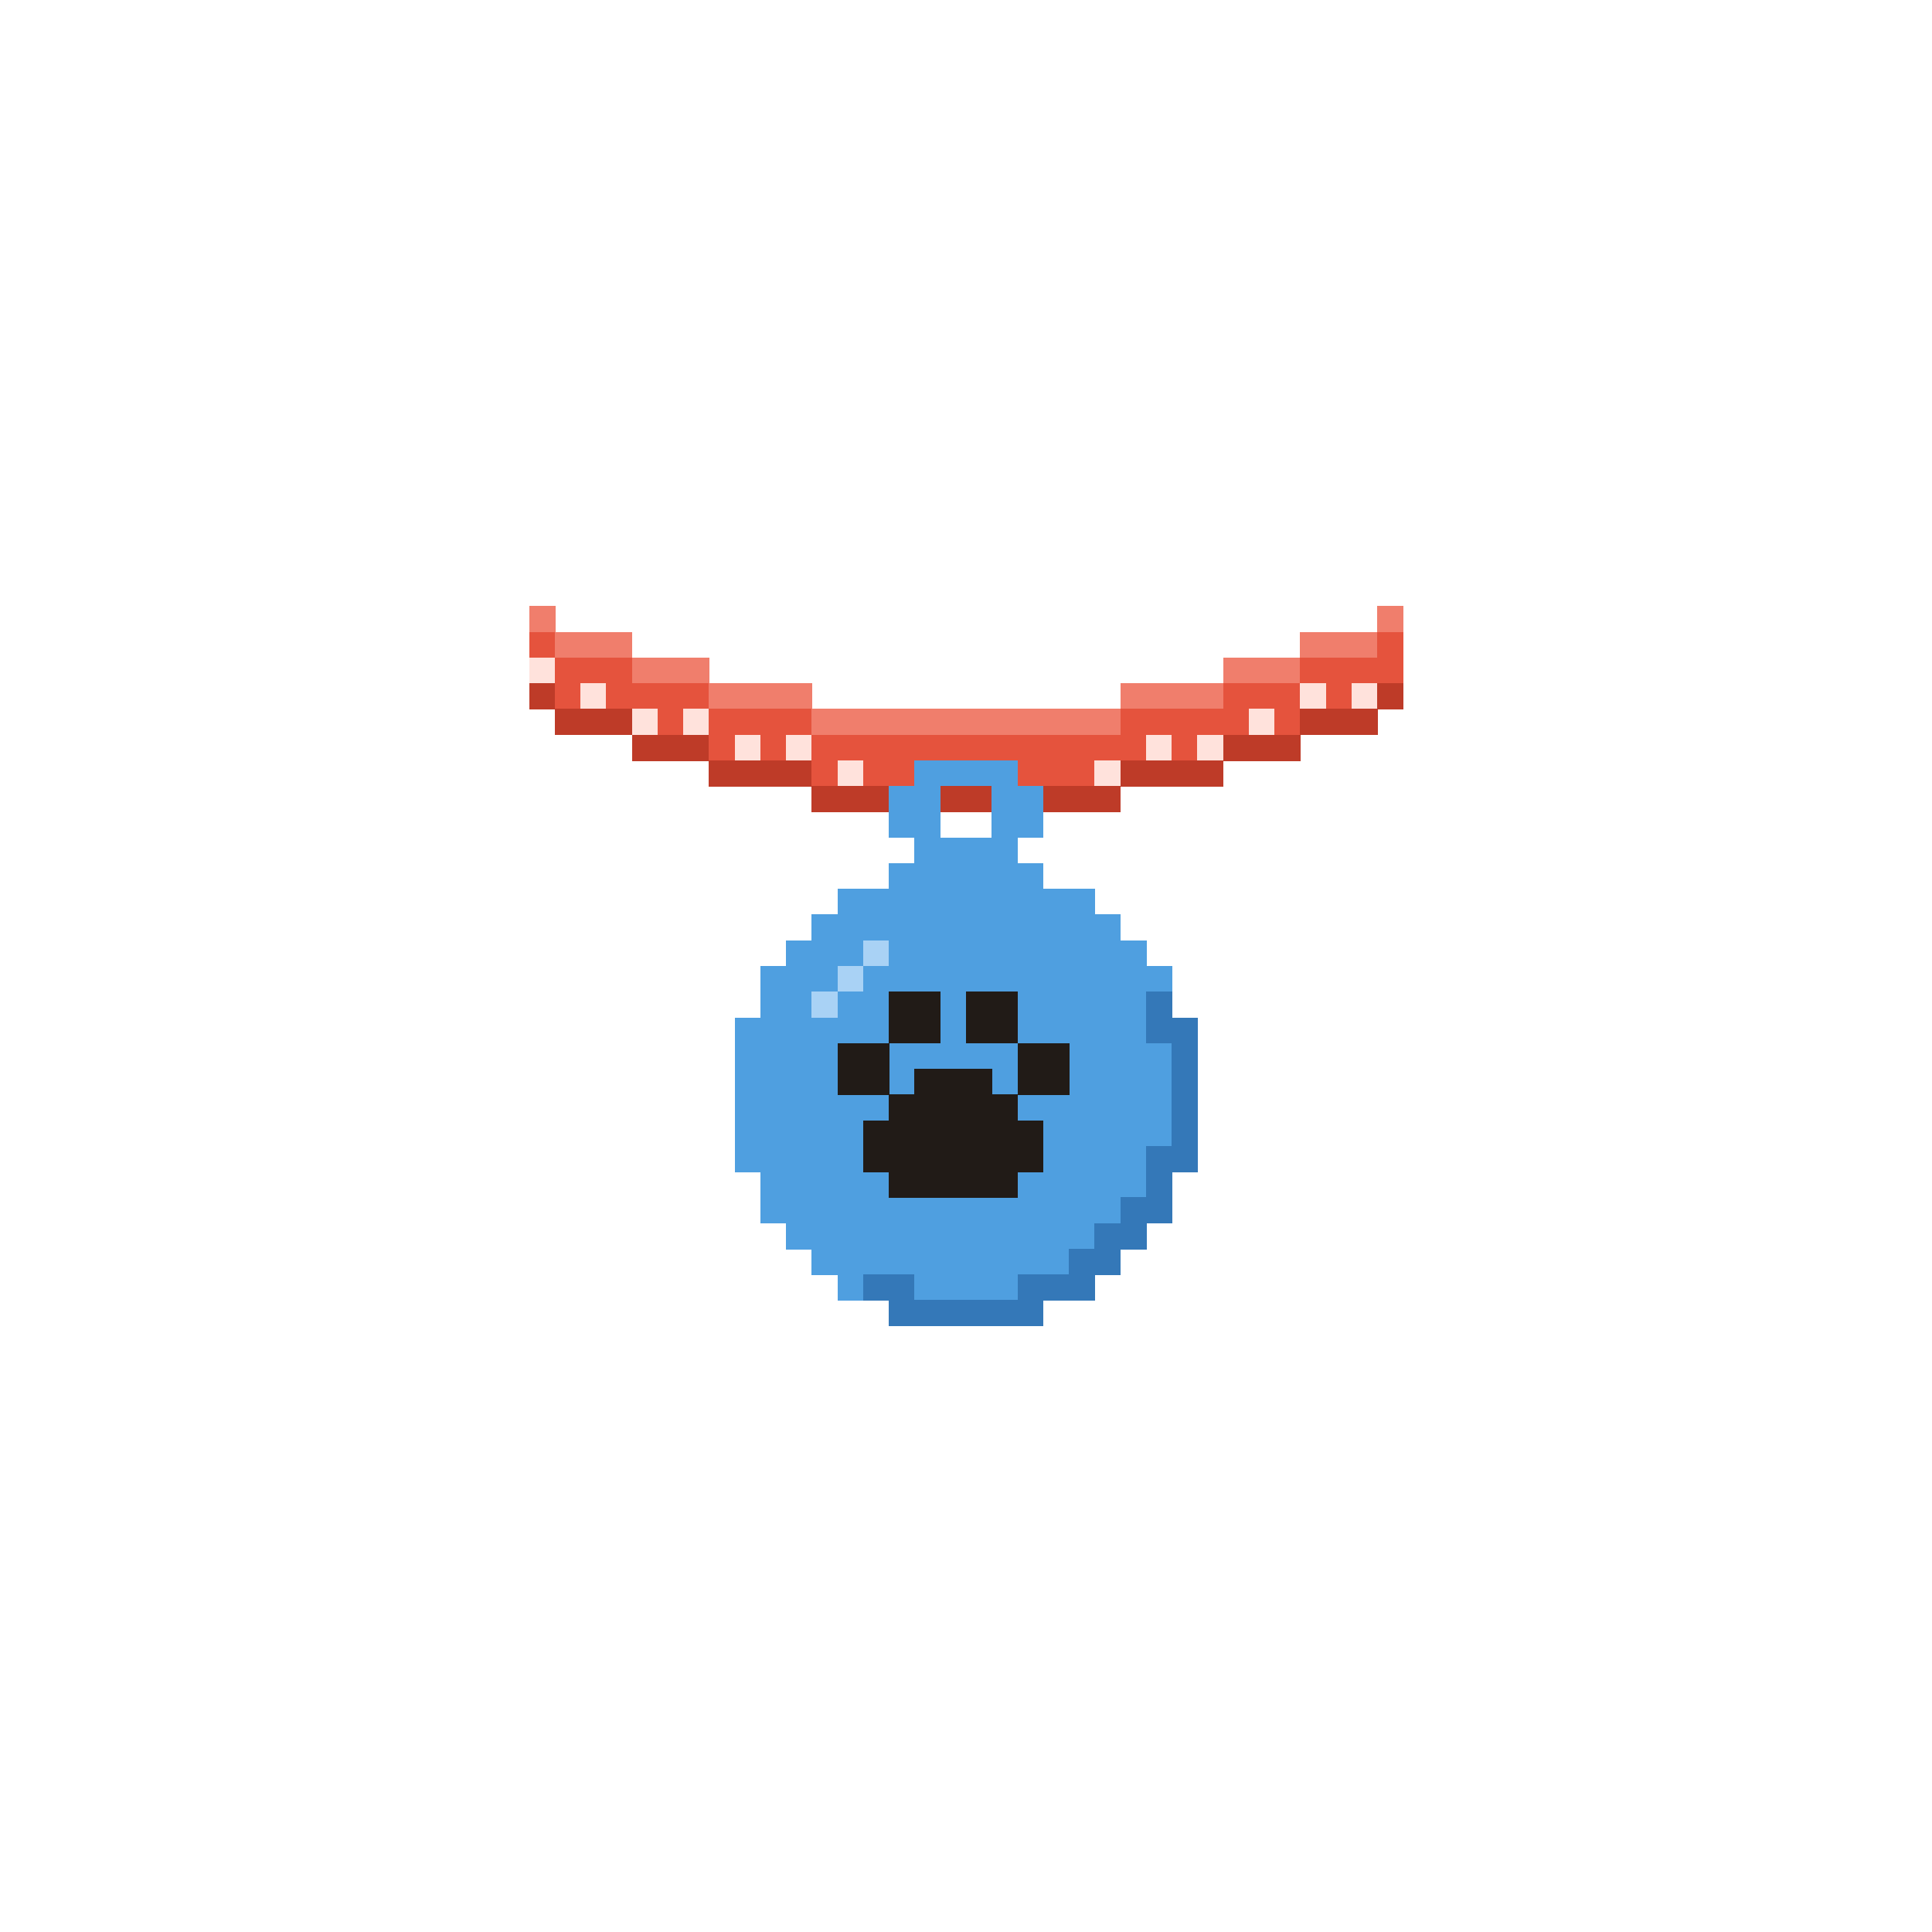
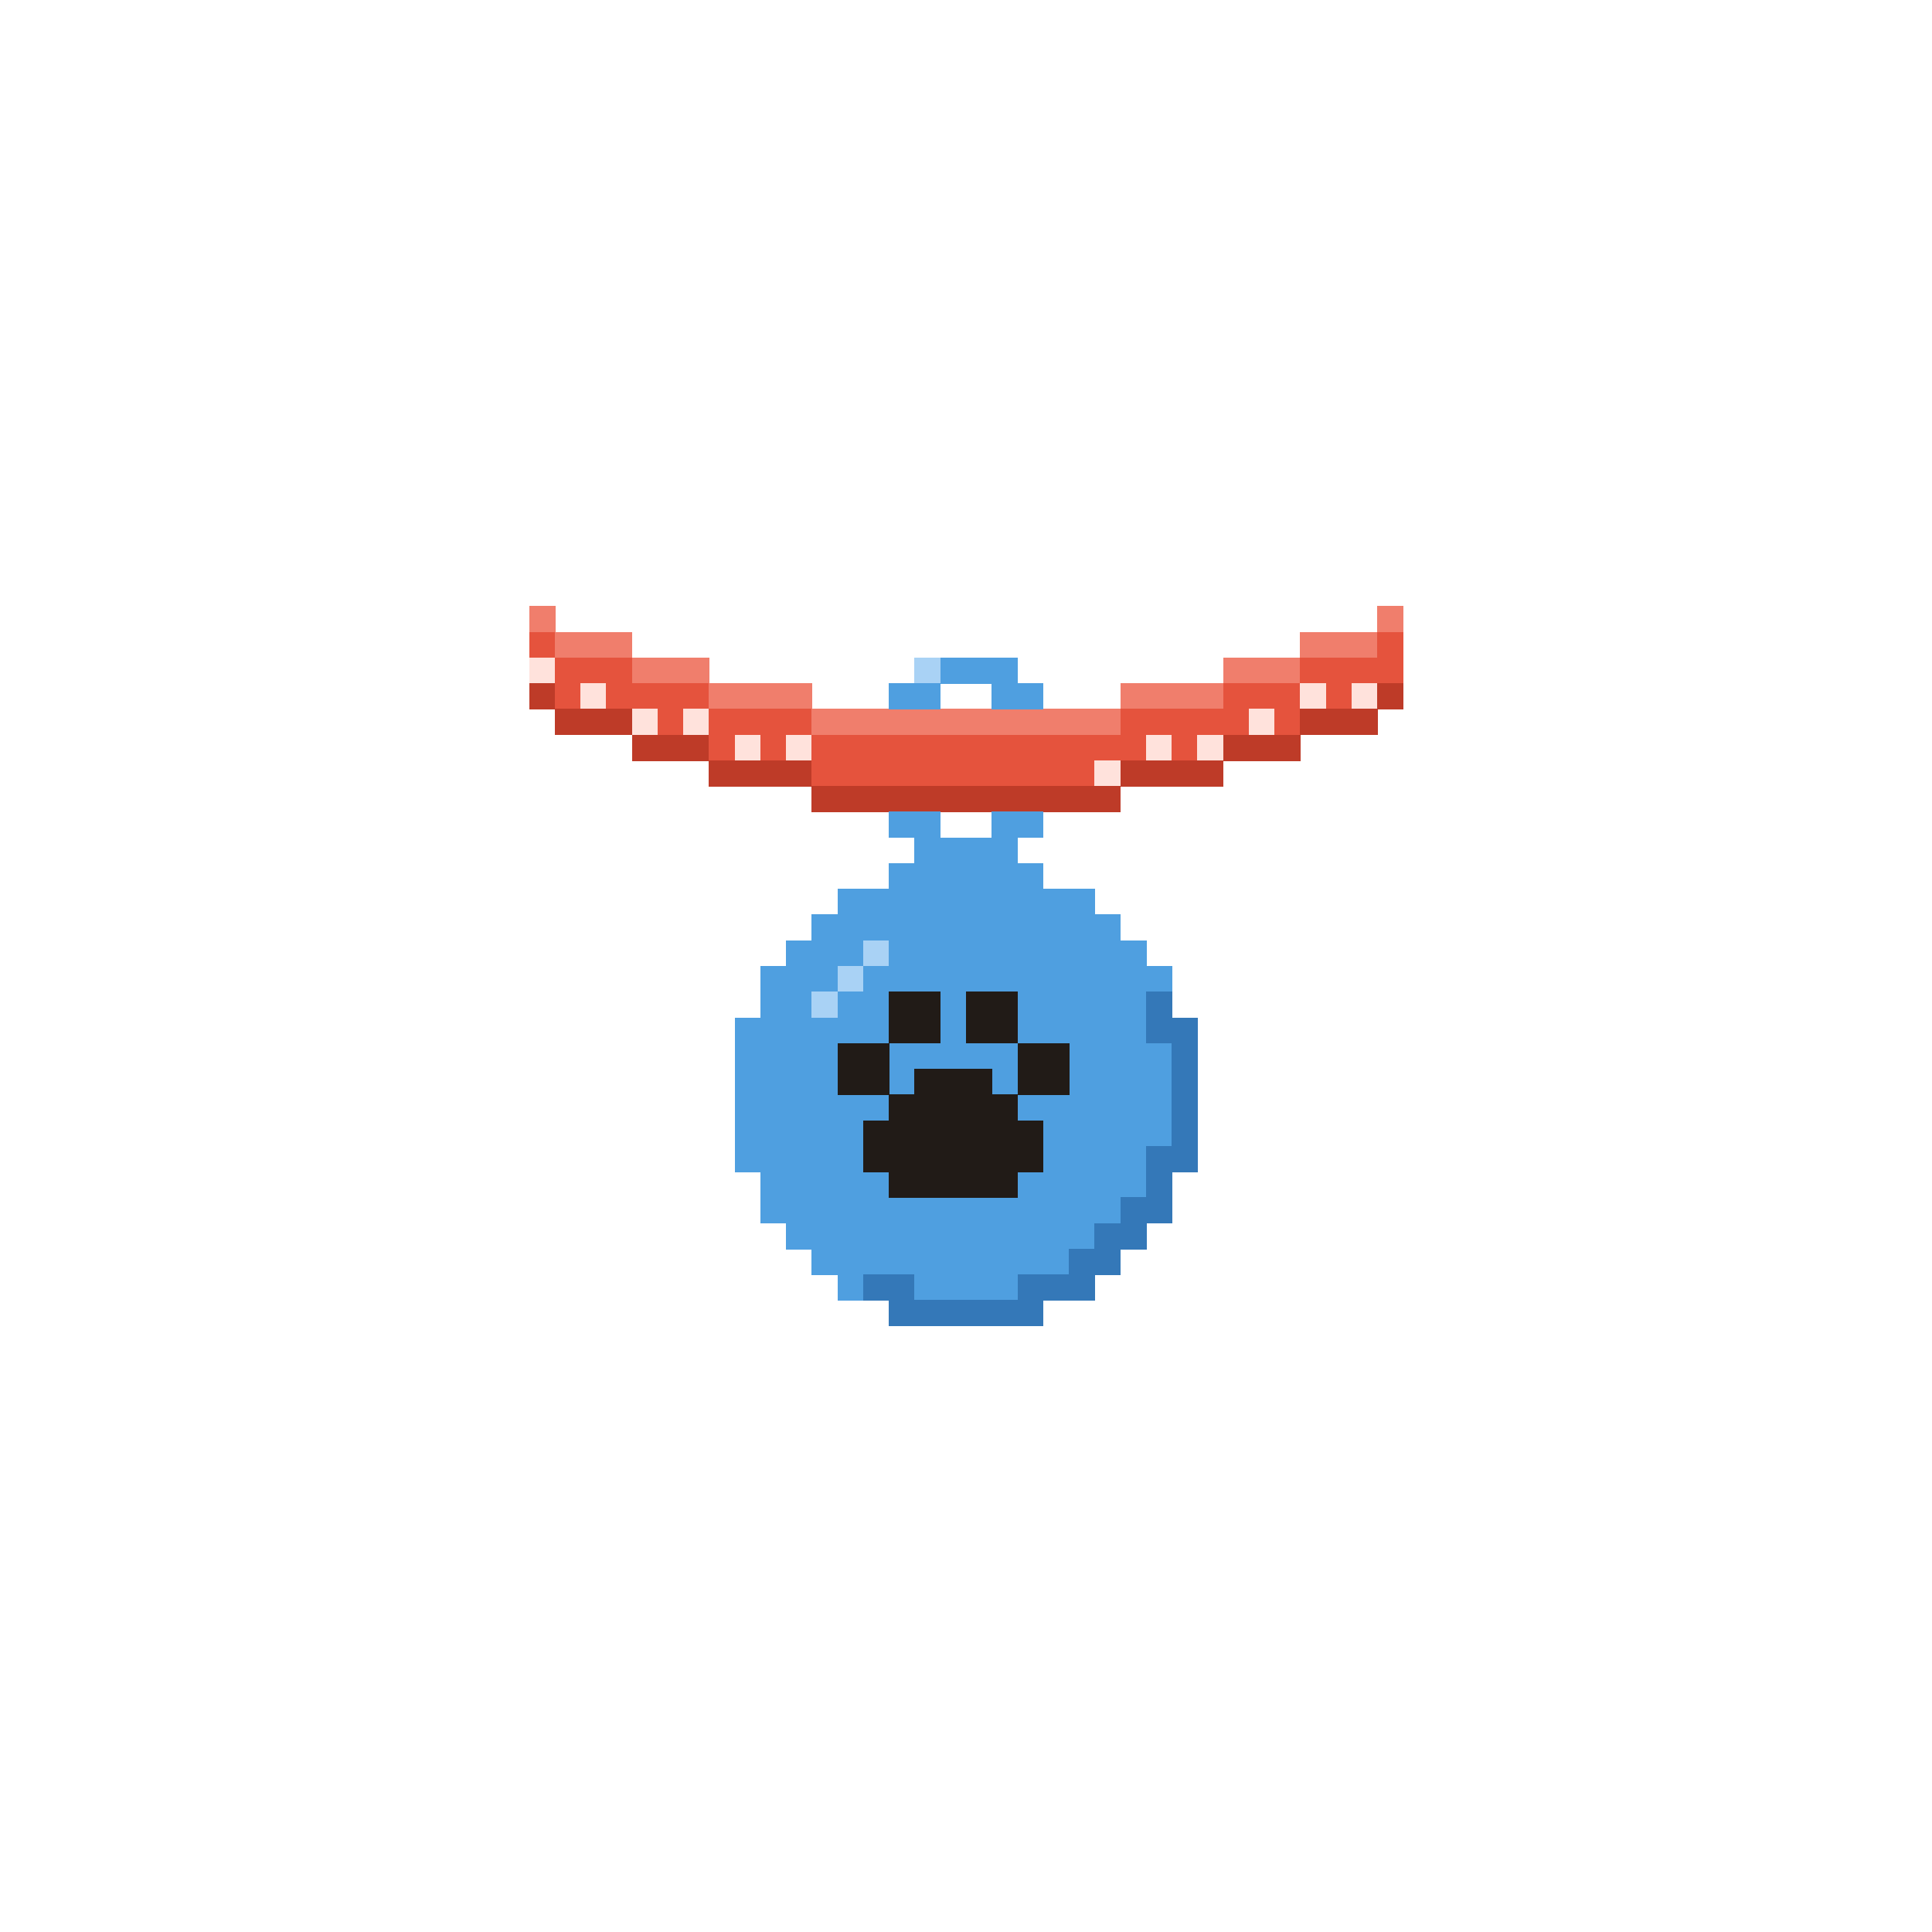
<svg xmlns="http://www.w3.org/2000/svg" width="1024" height="1024" viewBox="0 0 1024 1024" role="img">
  <g shape-rendering="crispEdges">
    <rect x="280.42" y="321.29" width="13.92" height="13.92" fill="#F07E6C" />
    <rect x="280.42" y="334.91" width="13.92" height="13.92" fill="#E5533D" />
    <rect x="280.42" y="348.53" width="13.92" height="13.92" fill="#FFE2DC" />
    <rect x="280.42" y="362.15" width="13.92" height="13.92" fill="#BE3B28" />
    <rect x="294.04" y="334.91" width="13.92" height="13.92" fill="#F07E6C" />
    <rect x="294.04" y="348.53" width="13.92" height="13.92" fill="#E5533D" />
    <rect x="294.04" y="362.15" width="13.92" height="13.92" fill="#E5533D" />
    <rect x="294.04" y="375.78" width="13.92" height="13.92" fill="#BE3B28" />
    <rect x="307.67" y="334.91" width="13.92" height="13.92" fill="#F07E6C" />
    <rect x="307.67" y="348.53" width="13.92" height="13.92" fill="#E5533D" />
    <rect x="307.67" y="362.15" width="13.92" height="13.92" fill="#FFE2DC" />
    <rect x="307.67" y="375.78" width="13.92" height="13.92" fill="#BE3B28" />
    <rect x="321.29" y="334.91" width="13.92" height="13.92" fill="#F07E6C" />
    <rect x="321.29" y="348.53" width="13.92" height="13.92" fill="#E5533D" />
    <rect x="321.29" y="362.15" width="13.92" height="13.92" fill="#E5533D" />
    <rect x="321.29" y="375.78" width="13.92" height="13.92" fill="#BE3B28" />
    <rect x="334.91" y="348.53" width="13.92" height="13.92" fill="#F07E6C" />
    <rect x="334.91" y="362.15" width="13.92" height="13.92" fill="#E5533D" />
    <rect x="334.91" y="375.78" width="13.92" height="13.92" fill="#FFE2DC" />
    <rect x="334.91" y="389.40" width="13.92" height="13.92" fill="#BE3B28" />
    <rect x="348.53" y="348.53" width="13.92" height="13.92" fill="#F07E6C" />
    <rect x="348.53" y="362.15" width="13.92" height="13.92" fill="#E5533D" />
    <rect x="348.53" y="375.78" width="13.92" height="13.92" fill="#E5533D" />
    <rect x="348.53" y="389.40" width="13.92" height="13.92" fill="#BE3B28" />
    <rect x="362.15" y="348.53" width="13.92" height="13.92" fill="#F07E6C" />
    <rect x="362.15" y="362.15" width="13.92" height="13.92" fill="#E5533D" />
    <rect x="362.15" y="375.78" width="13.92" height="13.92" fill="#FFE2DC" />
    <rect x="362.15" y="389.40" width="13.92" height="13.92" fill="#BE3B28" />
    <rect x="375.78" y="362.15" width="13.92" height="13.92" fill="#F07E6C" />
    <rect x="375.78" y="375.78" width="13.92" height="13.92" fill="#E5533D" />
    <rect x="375.78" y="389.40" width="13.92" height="13.92" fill="#E5533D" />
    <rect x="375.78" y="403.02" width="13.92" height="13.92" fill="#BE3B28" />
    <rect x="389.40" y="362.15" width="13.92" height="13.92" fill="#F07E6C" />
    <rect x="389.40" y="375.78" width="13.92" height="13.92" fill="#E5533D" />
    <rect x="389.40" y="389.40" width="13.92" height="13.92" fill="#FFE2DC" />
    <rect x="389.40" y="403.02" width="13.92" height="13.92" fill="#BE3B28" />
    <rect x="403.02" y="362.15" width="13.92" height="13.92" fill="#F07E6C" />
    <rect x="403.02" y="375.78" width="13.92" height="13.92" fill="#E5533D" />
    <rect x="403.02" y="389.40" width="13.92" height="13.92" fill="#E5533D" />
    <rect x="403.02" y="403.02" width="13.92" height="13.92" fill="#BE3B28" />
    <rect x="416.64" y="362.15" width="13.92" height="13.92" fill="#F07E6C" />
    <rect x="416.64" y="375.78" width="13.92" height="13.92" fill="#E5533D" />
    <rect x="416.64" y="389.40" width="13.92" height="13.92" fill="#FFE2DC" />
    <rect x="416.64" y="403.02" width="13.92" height="13.92" fill="#BE3B28" />
    <rect x="430.27" y="375.78" width="13.92" height="13.92" fill="#F07E6C" />
    <rect x="430.27" y="389.40" width="13.92" height="13.92" fill="#E5533D" />
    <rect x="430.27" y="403.02" width="13.92" height="13.92" fill="#E5533D" />
    <rect x="430.27" y="416.64" width="13.92" height="13.92" fill="#BE3B28" />
    <rect x="443.89" y="375.78" width="13.92" height="13.92" fill="#F07E6C" />
    <rect x="443.89" y="389.40" width="13.92" height="13.92" fill="#E5533D" />
-     <rect x="443.89" y="403.02" width="13.92" height="13.92" fill="#FFE2DC" />
+     <rect x="443.89" y="403.02" width="13.92" height="13.92" fill="#E5533D" />
    <rect x="443.89" y="416.64" width="13.92" height="13.92" fill="#BE3B28" />
    <rect x="457.51" y="375.78" width="13.92" height="13.92" fill="#F07E6C" />
    <rect x="457.51" y="389.40" width="13.92" height="13.92" fill="#E5533D" />
    <rect x="457.51" y="403.02" width="13.92" height="13.92" fill="#E5533D" />
    <rect x="457.51" y="416.64" width="13.92" height="13.92" fill="#BE3B28" />
    <rect x="471.13" y="375.78" width="13.92" height="13.92" fill="#F07E6C" />
    <rect x="471.13" y="389.40" width="13.92" height="13.92" fill="#E5533D" />
    <rect x="471.13" y="403.02" width="13.92" height="13.92" fill="#E5533D" />
-     <rect x="471.13" y="416.64" width="13.92" height="13.92" fill="#4F9FE0" />
+     <rect x="471.13" y="416.64" width="13.92" height="13.92" fill="#BE3B28" />
    <rect x="484.76" y="375.78" width="13.92" height="13.92" fill="#F07E6C" />
    <rect x="484.76" y="389.40" width="13.92" height="13.92" fill="#E5533D" />
-     <rect x="484.76" y="403.02" width="13.92" height="13.92" fill="#4F9FE0" />
-     <rect x="484.76" y="416.64" width="13.92" height="13.92" fill="#4F9FE0" />
+     <rect x="484.76" y="403.02" width="13.92" height="13.92" fill="#E5533D" />
+     <rect x="484.76" y="416.64" width="13.92" height="13.92" fill="#BE3B28" />
    <rect x="498.38" y="375.78" width="13.92" height="13.92" fill="#F07E6C" />
    <rect x="498.38" y="389.40" width="13.92" height="13.92" fill="#E5533D" />
-     <rect x="498.38" y="403.02" width="13.92" height="13.92" fill="#4F9FE0" />
+     <rect x="498.38" y="403.02" width="13.92" height="13.92" fill="#E5533D" />
    <rect x="498.38" y="416.64" width="13.92" height="13.92" fill="#BE3B28" />
    <rect x="512.00" y="375.78" width="13.92" height="13.92" fill="#F07E6C" />
    <rect x="512.00" y="389.40" width="13.92" height="13.92" fill="#E5533D" />
-     <rect x="512.00" y="403.02" width="13.92" height="13.92" fill="#4F9FE0" />
+     <rect x="512.00" y="403.02" width="13.92" height="13.92" fill="#E5533D" />
    <rect x="512.00" y="416.64" width="13.92" height="13.92" fill="#BE3B28" />
    <rect x="525.62" y="375.78" width="13.92" height="13.92" fill="#F07E6C" />
    <rect x="525.62" y="389.40" width="13.92" height="13.92" fill="#E5533D" />
-     <rect x="525.62" y="403.02" width="13.92" height="13.92" fill="#4F9FE0" />
-     <rect x="525.62" y="416.64" width="13.92" height="13.92" fill="#4F9FE0" />
+     <rect x="525.62" y="403.02" width="13.92" height="13.92" fill="#E5533D" />
+     <rect x="525.62" y="416.64" width="13.92" height="13.92" fill="#BE3B28" />
    <rect x="539.24" y="375.78" width="13.92" height="13.92" fill="#F07E6C" />
    <rect x="539.24" y="389.40" width="13.92" height="13.92" fill="#E5533D" />
    <rect x="539.24" y="403.02" width="13.92" height="13.92" fill="#E5533D" />
-     <rect x="539.24" y="416.64" width="13.92" height="13.92" fill="#4F9FE0" />
+     <rect x="539.24" y="416.64" width="13.92" height="13.92" fill="#BE3B28" />
    <rect x="552.87" y="375.78" width="13.92" height="13.92" fill="#F07E6C" />
    <rect x="552.87" y="389.40" width="13.92" height="13.92" fill="#E5533D" />
    <rect x="552.87" y="403.02" width="13.92" height="13.92" fill="#E5533D" />
    <rect x="552.87" y="416.64" width="13.92" height="13.92" fill="#BE3B28" />
    <rect x="566.49" y="375.78" width="13.92" height="13.92" fill="#F07E6C" />
    <rect x="566.49" y="389.40" width="13.92" height="13.92" fill="#E5533D" />
    <rect x="566.49" y="403.02" width="13.92" height="13.92" fill="#E5533D" />
    <rect x="566.49" y="416.64" width="13.92" height="13.92" fill="#BE3B28" />
    <rect x="580.11" y="375.78" width="13.92" height="13.92" fill="#F07E6C" />
    <rect x="580.11" y="389.40" width="13.92" height="13.92" fill="#E5533D" />
    <rect x="580.11" y="403.02" width="13.92" height="13.92" fill="#FFE2DC" />
    <rect x="580.11" y="416.64" width="13.92" height="13.92" fill="#BE3B28" />
    <rect x="593.73" y="362.15" width="13.92" height="13.92" fill="#F07E6C" />
    <rect x="593.73" y="375.78" width="13.92" height="13.92" fill="#E5533D" />
    <rect x="593.73" y="389.40" width="13.92" height="13.92" fill="#E5533D" />
    <rect x="593.73" y="403.02" width="13.92" height="13.92" fill="#BE3B28" />
    <rect x="607.36" y="362.15" width="13.92" height="13.92" fill="#F07E6C" />
    <rect x="607.36" y="375.78" width="13.92" height="13.92" fill="#E5533D" />
    <rect x="607.36" y="389.40" width="13.92" height="13.92" fill="#FFE2DC" />
    <rect x="607.36" y="403.02" width="13.92" height="13.92" fill="#BE3B28" />
    <rect x="620.98" y="362.15" width="13.92" height="13.92" fill="#F07E6C" />
    <rect x="620.98" y="375.78" width="13.92" height="13.92" fill="#E5533D" />
    <rect x="620.98" y="389.40" width="13.92" height="13.92" fill="#E5533D" />
    <rect x="620.98" y="403.02" width="13.92" height="13.92" fill="#BE3B28" />
    <rect x="634.60" y="362.15" width="13.92" height="13.92" fill="#F07E6C" />
    <rect x="634.60" y="375.78" width="13.92" height="13.92" fill="#E5533D" />
    <rect x="634.60" y="389.40" width="13.92" height="13.92" fill="#FFE2DC" />
    <rect x="634.60" y="403.02" width="13.92" height="13.92" fill="#BE3B28" />
    <rect x="648.22" y="348.53" width="13.92" height="13.92" fill="#F07E6C" />
    <rect x="648.22" y="362.15" width="13.92" height="13.92" fill="#E5533D" />
    <rect x="648.22" y="375.78" width="13.92" height="13.92" fill="#E5533D" />
    <rect x="648.22" y="389.40" width="13.92" height="13.92" fill="#BE3B28" />
    <rect x="661.85" y="348.53" width="13.92" height="13.92" fill="#F07E6C" />
    <rect x="661.85" y="362.15" width="13.92" height="13.92" fill="#E5533D" />
    <rect x="661.85" y="375.78" width="13.92" height="13.92" fill="#FFE2DC" />
    <rect x="661.85" y="389.40" width="13.92" height="13.92" fill="#BE3B28" />
    <rect x="675.47" y="348.53" width="13.92" height="13.92" fill="#F07E6C" />
    <rect x="675.47" y="362.15" width="13.92" height="13.92" fill="#E5533D" />
    <rect x="675.47" y="375.78" width="13.92" height="13.92" fill="#E5533D" />
    <rect x="675.47" y="389.40" width="13.92" height="13.92" fill="#BE3B28" />
    <rect x="689.09" y="334.91" width="13.92" height="13.92" fill="#F07E6C" />
    <rect x="689.09" y="348.53" width="13.92" height="13.92" fill="#E5533D" />
    <rect x="689.09" y="362.15" width="13.92" height="13.92" fill="#FFE2DC" />
    <rect x="689.09" y="375.78" width="13.92" height="13.92" fill="#BE3B28" />
    <rect x="702.71" y="334.91" width="13.92" height="13.92" fill="#F07E6C" />
    <rect x="702.71" y="348.53" width="13.92" height="13.92" fill="#E5533D" />
    <rect x="702.71" y="362.15" width="13.92" height="13.92" fill="#E5533D" />
    <rect x="702.71" y="375.78" width="13.92" height="13.92" fill="#BE3B28" />
    <rect x="716.33" y="334.91" width="13.92" height="13.92" fill="#F07E6C" />
    <rect x="716.33" y="348.53" width="13.92" height="13.92" fill="#E5533D" />
    <rect x="716.33" y="362.15" width="13.92" height="13.92" fill="#FFE2DC" />
    <rect x="716.33" y="375.78" width="13.92" height="13.92" fill="#BE3B28" />
    <rect x="729.96" y="321.29" width="13.92" height="13.92" fill="#F07E6C" />
    <rect x="729.96" y="334.91" width="13.92" height="13.92" fill="#E5533D" />
    <rect x="729.96" y="348.53" width="13.92" height="13.92" fill="#E5533D" />
    <rect x="729.96" y="362.15" width="13.92" height="13.92" fill="#BE3B28" />
    <rect x="471.13" y="457.51" width="13.92" height="13.92" fill="#4F9FE0" />
    <rect x="484.76" y="457.51" width="13.92" height="13.92" fill="#4F9FE0" />
    <rect x="498.38" y="457.51" width="13.92" height="13.92" fill="#4F9FE0" />
    <rect x="512.00" y="457.51" width="13.92" height="13.92" fill="#4F9FE0" />
    <rect x="525.62" y="457.51" width="13.92" height="13.92" fill="#4F9FE0" />
    <rect x="539.24" y="457.51" width="13.92" height="13.92" fill="#4F9FE0" />
    <rect x="443.89" y="471.13" width="13.92" height="13.92" fill="#4F9FE0" />
    <rect x="457.51" y="471.13" width="13.92" height="13.92" fill="#4F9FE0" />
    <rect x="471.13" y="471.13" width="13.92" height="13.92" fill="#4F9FE0" />
    <rect x="484.76" y="471.13" width="13.92" height="13.92" fill="#4F9FE0" />
    <rect x="498.38" y="471.13" width="13.92" height="13.92" fill="#4F9FE0" />
    <rect x="512.00" y="471.13" width="13.92" height="13.92" fill="#4F9FE0" />
    <rect x="525.62" y="471.13" width="13.92" height="13.92" fill="#4F9FE0" />
    <rect x="539.24" y="471.13" width="13.92" height="13.92" fill="#4F9FE0" />
    <rect x="552.87" y="471.13" width="13.92" height="13.92" fill="#4F9FE0" />
    <rect x="566.49" y="471.13" width="13.92" height="13.92" fill="#4F9FE0" />
    <rect x="430.27" y="484.76" width="13.92" height="13.92" fill="#4F9FE0" />
    <rect x="443.89" y="484.76" width="13.92" height="13.92" fill="#4F9FE0" />
    <rect x="457.51" y="484.76" width="13.92" height="13.92" fill="#4F9FE0" />
    <rect x="471.13" y="484.76" width="13.92" height="13.92" fill="#4F9FE0" />
    <rect x="484.76" y="484.76" width="13.92" height="13.92" fill="#4F9FE0" />
    <rect x="498.38" y="484.76" width="13.92" height="13.92" fill="#4F9FE0" />
    <rect x="512.00" y="484.76" width="13.92" height="13.92" fill="#4F9FE0" />
    <rect x="525.62" y="484.76" width="13.92" height="13.92" fill="#4F9FE0" />
    <rect x="539.24" y="484.76" width="13.92" height="13.92" fill="#4F9FE0" />
    <rect x="552.87" y="484.76" width="13.92" height="13.92" fill="#4F9FE0" />
    <rect x="566.49" y="484.76" width="13.92" height="13.92" fill="#4F9FE0" />
    <rect x="580.11" y="484.76" width="13.92" height="13.92" fill="#4F9FE0" />
    <rect x="416.64" y="498.38" width="13.92" height="13.92" fill="#4F9FE0" />
    <rect x="430.27" y="498.38" width="13.92" height="13.92" fill="#4F9FE0" />
    <rect x="443.89" y="498.38" width="13.92" height="13.92" fill="#4F9FE0" />
    <rect x="457.51" y="498.38" width="13.92" height="13.92" fill="#A9D2F5" />
    <rect x="471.13" y="498.38" width="13.92" height="13.92" fill="#4F9FE0" />
    <rect x="484.76" y="498.38" width="13.92" height="13.92" fill="#4F9FE0" />
    <rect x="498.38" y="498.38" width="13.92" height="13.92" fill="#4F9FE0" />
    <rect x="512.00" y="498.38" width="13.92" height="13.92" fill="#4F9FE0" />
    <rect x="525.62" y="498.38" width="13.92" height="13.92" fill="#4F9FE0" />
    <rect x="539.24" y="498.38" width="13.92" height="13.92" fill="#4F9FE0" />
    <rect x="552.87" y="498.38" width="13.92" height="13.92" fill="#4F9FE0" />
    <rect x="566.49" y="498.38" width="13.92" height="13.92" fill="#4F9FE0" />
    <rect x="580.11" y="498.38" width="13.92" height="13.92" fill="#4F9FE0" />
    <rect x="593.73" y="498.38" width="13.92" height="13.92" fill="#4F9FE0" />
    <rect x="403.02" y="512.00" width="13.92" height="13.92" fill="#4F9FE0" />
    <rect x="416.64" y="512.00" width="13.92" height="13.92" fill="#4F9FE0" />
    <rect x="430.27" y="512.00" width="13.92" height="13.92" fill="#4F9FE0" />
    <rect x="443.89" y="512.00" width="13.92" height="13.92" fill="#A9D2F5" />
    <rect x="457.51" y="512.00" width="13.92" height="13.92" fill="#4F9FE0" />
    <rect x="471.13" y="512.00" width="13.92" height="13.92" fill="#4F9FE0" />
    <rect x="484.76" y="512.00" width="13.92" height="13.92" fill="#4F9FE0" />
    <rect x="498.38" y="512.00" width="13.92" height="13.92" fill="#4F9FE0" />
    <rect x="512.00" y="512.00" width="13.92" height="13.92" fill="#4F9FE0" />
    <rect x="525.62" y="512.00" width="13.92" height="13.92" fill="#4F9FE0" />
    <rect x="539.24" y="512.00" width="13.92" height="13.92" fill="#4F9FE0" />
    <rect x="552.87" y="512.00" width="13.92" height="13.92" fill="#4F9FE0" />
    <rect x="566.49" y="512.00" width="13.92" height="13.92" fill="#4F9FE0" />
    <rect x="580.11" y="512.00" width="13.92" height="13.92" fill="#4F9FE0" />
    <rect x="593.73" y="512.00" width="13.92" height="13.92" fill="#4F9FE0" />
    <rect x="607.36" y="512.00" width="13.92" height="13.92" fill="#4F9FE0" />
    <rect x="403.02" y="525.62" width="13.92" height="13.92" fill="#4F9FE0" />
    <rect x="416.64" y="525.62" width="13.92" height="13.92" fill="#4F9FE0" />
    <rect x="430.27" y="525.62" width="13.92" height="13.92" fill="#A9D2F5" />
    <rect x="443.89" y="525.62" width="13.92" height="13.92" fill="#4F9FE0" />
    <rect x="457.51" y="525.62" width="13.92" height="13.92" fill="#4F9FE0" />
    <rect x="498.38" y="525.62" width="13.92" height="13.92" fill="#4F9FE0" />
    <rect x="539.24" y="525.62" width="13.92" height="13.92" fill="#4F9FE0" />
    <rect x="552.87" y="525.62" width="13.92" height="13.92" fill="#4F9FE0" />
    <rect x="566.49" y="525.62" width="13.92" height="13.92" fill="#4F9FE0" />
    <rect x="580.11" y="525.62" width="13.92" height="13.92" fill="#4F9FE0" />
    <rect x="593.73" y="525.62" width="13.92" height="13.92" fill="#4F9FE0" />
    <rect x="607.36" y="525.62" width="13.92" height="13.92" fill="#3478B8" />
    <rect x="389.40" y="539.24" width="13.92" height="13.92" fill="#4F9FE0" />
    <rect x="403.02" y="539.24" width="13.92" height="13.92" fill="#4F9FE0" />
    <rect x="416.64" y="539.24" width="13.92" height="13.92" fill="#4F9FE0" />
    <rect x="430.27" y="539.24" width="13.92" height="13.92" fill="#4F9FE0" />
    <rect x="443.89" y="539.24" width="13.92" height="13.92" fill="#4F9FE0" />
    <rect x="457.51" y="539.24" width="13.92" height="13.92" fill="#4F9FE0" />
    <rect x="498.38" y="539.24" width="13.92" height="13.92" fill="#4F9FE0" />
    <rect x="539.24" y="539.24" width="13.92" height="13.92" fill="#4F9FE0" />
    <rect x="552.87" y="539.24" width="13.92" height="13.92" fill="#4F9FE0" />
    <rect x="566.49" y="539.24" width="13.92" height="13.92" fill="#4F9FE0" />
    <rect x="580.11" y="539.24" width="13.92" height="13.92" fill="#4F9FE0" />
    <rect x="593.73" y="539.24" width="13.92" height="13.92" fill="#4F9FE0" />
    <rect x="607.36" y="539.24" width="13.92" height="13.92" fill="#3478B8" />
    <rect x="620.98" y="539.24" width="13.92" height="13.92" fill="#3478B8" />
    <rect x="389.40" y="552.87" width="13.92" height="13.92" fill="#4F9FE0" />
    <rect x="403.02" y="552.87" width="13.92" height="13.92" fill="#4F9FE0" />
    <rect x="416.64" y="552.87" width="13.92" height="13.92" fill="#4F9FE0" />
    <rect x="430.27" y="552.87" width="13.92" height="13.92" fill="#4F9FE0" />
    <rect x="471.13" y="552.87" width="13.92" height="13.92" fill="#4F9FE0" />
    <rect x="484.76" y="552.87" width="13.92" height="13.92" fill="#4F9FE0" />
    <rect x="498.38" y="552.87" width="13.92" height="13.92" fill="#4F9FE0" />
    <rect x="512.00" y="552.87" width="13.92" height="13.92" fill="#4F9FE0" />
    <rect x="525.62" y="552.87" width="13.92" height="13.92" fill="#4F9FE0" />
    <rect x="566.49" y="552.87" width="13.92" height="13.92" fill="#4F9FE0" />
    <rect x="580.11" y="552.87" width="13.92" height="13.92" fill="#4F9FE0" />
    <rect x="593.73" y="552.87" width="13.92" height="13.92" fill="#4F9FE0" />
    <rect x="607.36" y="552.87" width="13.92" height="13.92" fill="#4F9FE0" />
    <rect x="620.98" y="552.87" width="13.92" height="13.92" fill="#3478B8" />
    <rect x="389.40" y="566.49" width="13.92" height="13.92" fill="#4F9FE0" />
    <rect x="403.02" y="566.49" width="13.92" height="13.92" fill="#4F9FE0" />
    <rect x="416.64" y="566.49" width="13.92" height="13.92" fill="#4F9FE0" />
    <rect x="430.27" y="566.49" width="13.92" height="13.92" fill="#4F9FE0" />
    <rect x="471.13" y="566.49" width="13.92" height="13.92" fill="#4F9FE0" />
    <rect x="525.62" y="566.49" width="13.92" height="13.92" fill="#4F9FE0" />
    <rect x="566.49" y="566.49" width="13.92" height="13.92" fill="#4F9FE0" />
    <rect x="580.11" y="566.49" width="13.92" height="13.92" fill="#4F9FE0" />
    <rect x="593.73" y="566.49" width="13.92" height="13.92" fill="#4F9FE0" />
    <rect x="607.36" y="566.49" width="13.92" height="13.92" fill="#4F9FE0" />
    <rect x="620.98" y="566.49" width="13.92" height="13.92" fill="#3478B8" />
    <rect x="389.40" y="580.11" width="13.92" height="13.92" fill="#4F9FE0" />
    <rect x="403.02" y="580.11" width="13.92" height="13.92" fill="#4F9FE0" />
    <rect x="416.64" y="580.11" width="13.92" height="13.92" fill="#4F9FE0" />
    <rect x="430.27" y="580.11" width="13.92" height="13.92" fill="#4F9FE0" />
    <rect x="443.89" y="580.11" width="13.92" height="13.92" fill="#4F9FE0" />
    <rect x="457.51" y="580.11" width="13.92" height="13.92" fill="#4F9FE0" />
    <rect x="539.24" y="580.11" width="13.92" height="13.92" fill="#4F9FE0" />
    <rect x="552.87" y="580.11" width="13.92" height="13.92" fill="#4F9FE0" />
    <rect x="566.49" y="580.11" width="13.92" height="13.92" fill="#4F9FE0" />
    <rect x="580.11" y="580.11" width="13.92" height="13.92" fill="#4F9FE0" />
    <rect x="593.73" y="580.11" width="13.92" height="13.92" fill="#4F9FE0" />
    <rect x="607.36" y="580.11" width="13.92" height="13.92" fill="#4F9FE0" />
    <rect x="620.98" y="580.11" width="13.92" height="13.92" fill="#3478B8" />
    <rect x="389.40" y="593.73" width="13.92" height="13.92" fill="#4F9FE0" />
    <rect x="403.02" y="593.73" width="13.92" height="13.92" fill="#4F9FE0" />
    <rect x="416.64" y="593.73" width="13.92" height="13.92" fill="#4F9FE0" />
    <rect x="430.27" y="593.73" width="13.92" height="13.92" fill="#4F9FE0" />
    <rect x="443.89" y="593.73" width="13.92" height="13.92" fill="#4F9FE0" />
    <rect x="552.87" y="593.73" width="13.92" height="13.92" fill="#4F9FE0" />
    <rect x="566.49" y="593.73" width="13.92" height="13.92" fill="#4F9FE0" />
    <rect x="580.11" y="593.73" width="13.92" height="13.92" fill="#4F9FE0" />
    <rect x="593.73" y="593.73" width="13.92" height="13.92" fill="#4F9FE0" />
    <rect x="607.36" y="593.73" width="13.92" height="13.92" fill="#4F9FE0" />
    <rect x="620.98" y="593.73" width="13.92" height="13.92" fill="#3478B8" />
    <rect x="389.40" y="607.36" width="13.92" height="13.92" fill="#4F9FE0" />
    <rect x="403.02" y="607.36" width="13.92" height="13.92" fill="#4F9FE0" />
    <rect x="416.64" y="607.36" width="13.92" height="13.92" fill="#4F9FE0" />
    <rect x="430.27" y="607.36" width="13.92" height="13.92" fill="#4F9FE0" />
    <rect x="443.89" y="607.36" width="13.92" height="13.92" fill="#4F9FE0" />
    <rect x="552.87" y="607.36" width="13.92" height="13.92" fill="#4F9FE0" />
    <rect x="566.49" y="607.36" width="13.92" height="13.92" fill="#4F9FE0" />
    <rect x="580.11" y="607.36" width="13.92" height="13.92" fill="#4F9FE0" />
    <rect x="593.73" y="607.36" width="13.92" height="13.92" fill="#4F9FE0" />
    <rect x="607.36" y="607.36" width="13.92" height="13.92" fill="#3478B8" />
    <rect x="620.98" y="607.36" width="13.92" height="13.92" fill="#3478B8" />
    <rect x="403.02" y="620.98" width="13.92" height="13.92" fill="#4F9FE0" />
    <rect x="416.64" y="620.98" width="13.92" height="13.92" fill="#4F9FE0" />
    <rect x="430.27" y="620.98" width="13.92" height="13.92" fill="#4F9FE0" />
    <rect x="443.89" y="620.98" width="13.92" height="13.92" fill="#4F9FE0" />
    <rect x="457.51" y="620.98" width="13.92" height="13.92" fill="#4F9FE0" />
    <rect x="539.24" y="620.98" width="13.92" height="13.92" fill="#4F9FE0" />
    <rect x="552.87" y="620.98" width="13.92" height="13.92" fill="#4F9FE0" />
    <rect x="566.49" y="620.98" width="13.92" height="13.92" fill="#4F9FE0" />
    <rect x="580.11" y="620.98" width="13.92" height="13.92" fill="#4F9FE0" />
    <rect x="593.73" y="620.98" width="13.92" height="13.92" fill="#4F9FE0" />
    <rect x="607.36" y="620.98" width="13.92" height="13.92" fill="#3478B8" />
    <rect x="403.02" y="634.60" width="13.92" height="13.92" fill="#4F9FE0" />
    <rect x="416.64" y="634.60" width="13.92" height="13.92" fill="#4F9FE0" />
    <rect x="430.27" y="634.60" width="13.92" height="13.92" fill="#4F9FE0" />
    <rect x="443.89" y="634.60" width="13.92" height="13.92" fill="#4F9FE0" />
    <rect x="457.51" y="634.60" width="13.92" height="13.92" fill="#4F9FE0" />
    <rect x="471.13" y="634.60" width="13.92" height="13.92" fill="#4F9FE0" />
    <rect x="484.76" y="634.60" width="13.92" height="13.92" fill="#4F9FE0" />
    <rect x="498.38" y="634.60" width="13.92" height="13.92" fill="#4F9FE0" />
    <rect x="512.00" y="634.60" width="13.92" height="13.92" fill="#4F9FE0" />
    <rect x="525.62" y="634.60" width="13.92" height="13.92" fill="#4F9FE0" />
    <rect x="539.24" y="634.60" width="13.92" height="13.92" fill="#4F9FE0" />
    <rect x="552.87" y="634.60" width="13.92" height="13.92" fill="#4F9FE0" />
    <rect x="566.49" y="634.60" width="13.92" height="13.92" fill="#4F9FE0" />
    <rect x="580.11" y="634.60" width="13.92" height="13.92" fill="#4F9FE0" />
    <rect x="593.73" y="634.60" width="13.92" height="13.92" fill="#3478B8" />
    <rect x="607.36" y="634.60" width="13.92" height="13.92" fill="#3478B8" />
    <rect x="416.64" y="648.22" width="13.92" height="13.92" fill="#4F9FE0" />
    <rect x="430.27" y="648.22" width="13.92" height="13.92" fill="#4F9FE0" />
    <rect x="443.89" y="648.22" width="13.92" height="13.92" fill="#4F9FE0" />
    <rect x="457.51" y="648.22" width="13.92" height="13.92" fill="#4F9FE0" />
    <rect x="471.13" y="648.22" width="13.92" height="13.92" fill="#4F9FE0" />
    <rect x="484.76" y="648.22" width="13.92" height="13.92" fill="#4F9FE0" />
    <rect x="498.38" y="648.22" width="13.92" height="13.92" fill="#4F9FE0" />
    <rect x="512.00" y="648.22" width="13.92" height="13.92" fill="#4F9FE0" />
    <rect x="525.62" y="648.22" width="13.92" height="13.92" fill="#4F9FE0" />
    <rect x="539.24" y="648.22" width="13.92" height="13.92" fill="#4F9FE0" />
    <rect x="552.87" y="648.22" width="13.92" height="13.92" fill="#4F9FE0" />
    <rect x="566.49" y="648.22" width="13.92" height="13.92" fill="#4F9FE0" />
    <rect x="580.11" y="648.22" width="13.92" height="13.92" fill="#3478B8" />
    <rect x="593.73" y="648.22" width="13.92" height="13.92" fill="#3478B8" />
    <rect x="430.27" y="661.85" width="13.92" height="13.92" fill="#4F9FE0" />
    <rect x="443.89" y="661.85" width="13.92" height="13.92" fill="#4F9FE0" />
    <rect x="457.51" y="661.85" width="13.92" height="13.92" fill="#4F9FE0" />
    <rect x="471.13" y="661.85" width="13.92" height="13.92" fill="#4F9FE0" />
    <rect x="484.76" y="661.85" width="13.92" height="13.92" fill="#4F9FE0" />
    <rect x="498.38" y="661.85" width="13.92" height="13.92" fill="#4F9FE0" />
    <rect x="512.00" y="661.85" width="13.92" height="13.92" fill="#4F9FE0" />
    <rect x="525.62" y="661.85" width="13.92" height="13.92" fill="#4F9FE0" />
    <rect x="539.24" y="661.85" width="13.92" height="13.92" fill="#4F9FE0" />
    <rect x="552.87" y="661.85" width="13.92" height="13.92" fill="#4F9FE0" />
    <rect x="566.49" y="661.85" width="13.92" height="13.92" fill="#3478B8" />
    <rect x="580.11" y="661.85" width="13.92" height="13.92" fill="#3478B8" />
    <rect x="443.89" y="675.47" width="13.92" height="13.92" fill="#4F9FE0" />
    <rect x="457.51" y="675.47" width="13.92" height="13.92" fill="#3478B8" />
    <rect x="471.13" y="675.47" width="13.92" height="13.92" fill="#3478B8" />
    <rect x="484.76" y="675.47" width="13.92" height="13.92" fill="#4F9FE0" />
    <rect x="498.38" y="675.47" width="13.92" height="13.92" fill="#4F9FE0" />
    <rect x="512.00" y="675.47" width="13.92" height="13.92" fill="#4F9FE0" />
    <rect x="525.62" y="675.47" width="13.92" height="13.92" fill="#4F9FE0" />
    <rect x="539.24" y="675.47" width="13.92" height="13.92" fill="#3478B8" />
    <rect x="552.87" y="675.47" width="13.92" height="13.92" fill="#3478B8" />
    <rect x="566.49" y="675.47" width="13.92" height="13.92" fill="#3478B8" />
    <rect x="471.13" y="689.09" width="13.92" height="13.92" fill="#3478B8" />
    <rect x="484.76" y="689.09" width="13.92" height="13.92" fill="#3478B8" />
    <rect x="498.38" y="689.09" width="13.92" height="13.92" fill="#3478B8" />
    <rect x="512.00" y="689.09" width="13.92" height="13.92" fill="#3478B8" />
    <rect x="525.62" y="689.09" width="13.92" height="13.92" fill="#3478B8" />
    <rect x="539.24" y="689.09" width="13.92" height="13.92" fill="#3478B8" />
-     <rect x="471.13" y="430.27" width="13.92" height="13.92" fill="#4F9FE0" />
-     <rect x="484.76" y="430.27" width="13.92" height="13.92" fill="#4F9FE0" />
-     <rect x="525.62" y="430.27" width="13.92" height="13.92" fill="#4F9FE0" />
-     <rect x="539.24" y="430.27" width="13.92" height="13.92" fill="#4F9FE0" />
-     <rect x="484.76" y="443.89" width="13.92" height="13.92" fill="#4F9FE0" />
-     <rect x="498.38" y="443.89" width="13.92" height="13.92" fill="#4F9FE0" />
-     <rect x="512.00" y="443.89" width="13.92" height="13.92" fill="#4F9FE0" />
-     <rect x="525.62" y="443.89" width="13.92" height="13.92" fill="#4F9FE0" />
    <rect x="471.13" y="525.62" width="13.92" height="13.92" fill="#211B17" />
    <rect x="484.76" y="525.62" width="13.92" height="13.92" fill="#211B17" />
    <rect x="512.00" y="525.62" width="13.92" height="13.92" fill="#211B17" />
    <rect x="525.62" y="525.62" width="13.92" height="13.92" fill="#211B17" />
    <rect x="471.13" y="539.24" width="13.92" height="13.92" fill="#211B17" />
    <rect x="484.76" y="539.24" width="13.92" height="13.92" fill="#211B17" />
    <rect x="512.00" y="539.24" width="13.92" height="13.92" fill="#211B17" />
    <rect x="525.62" y="539.24" width="13.92" height="13.92" fill="#211B17" />
    <rect x="443.89" y="552.87" width="13.92" height="13.92" fill="#211B17" />
    <rect x="457.51" y="552.87" width="13.92" height="13.92" fill="#211B17" />
    <rect x="539.24" y="552.87" width="13.92" height="13.92" fill="#211B17" />
    <rect x="552.87" y="552.87" width="13.92" height="13.92" fill="#211B17" />
    <rect x="443.89" y="566.49" width="13.92" height="13.92" fill="#211B17" />
    <rect x="457.51" y="566.49" width="13.92" height="13.92" fill="#211B17" />
    <rect x="484.76" y="566.49" width="13.92" height="13.92" fill="#211B17" />
    <rect x="498.38" y="566.49" width="13.92" height="13.92" fill="#211B17" />
    <rect x="512.00" y="566.49" width="13.92" height="13.92" fill="#211B17" />
    <rect x="539.24" y="566.49" width="13.92" height="13.92" fill="#211B17" />
    <rect x="552.87" y="566.49" width="13.92" height="13.92" fill="#211B17" />
    <rect x="471.13" y="580.11" width="13.92" height="13.92" fill="#211B17" />
    <rect x="484.76" y="580.11" width="13.92" height="13.92" fill="#211B17" />
    <rect x="498.38" y="580.11" width="13.92" height="13.92" fill="#211B17" />
    <rect x="512.00" y="580.11" width="13.92" height="13.92" fill="#211B17" />
    <rect x="525.62" y="580.11" width="13.92" height="13.92" fill="#211B17" />
    <rect x="457.51" y="593.73" width="13.92" height="13.92" fill="#211B17" />
    <rect x="471.13" y="593.73" width="13.92" height="13.92" fill="#211B17" />
    <rect x="484.76" y="593.73" width="13.92" height="13.92" fill="#211B17" />
    <rect x="498.38" y="593.73" width="13.92" height="13.92" fill="#211B17" />
    <rect x="512.00" y="593.73" width="13.92" height="13.92" fill="#211B17" />
    <rect x="525.62" y="593.73" width="13.92" height="13.92" fill="#211B17" />
    <rect x="539.24" y="593.73" width="13.92" height="13.92" fill="#211B17" />
    <rect x="457.51" y="607.36" width="13.92" height="13.92" fill="#211B17" />
    <rect x="471.13" y="607.36" width="13.92" height="13.92" fill="#211B17" />
    <rect x="484.76" y="607.36" width="13.92" height="13.92" fill="#211B17" />
    <rect x="498.38" y="607.36" width="13.92" height="13.92" fill="#211B17" />
    <rect x="512.00" y="607.36" width="13.92" height="13.92" fill="#211B17" />
    <rect x="525.62" y="607.36" width="13.92" height="13.92" fill="#211B17" />
    <rect x="539.24" y="607.36" width="13.92" height="13.92" fill="#211B17" />
    <rect x="471.13" y="620.98" width="13.92" height="13.92" fill="#211B17" />
    <rect x="484.76" y="620.98" width="13.92" height="13.92" fill="#211B17" />
    <rect x="498.38" y="620.98" width="13.92" height="13.92" fill="#211B17" />
    <rect x="512.00" y="620.98" width="13.92" height="13.92" fill="#211B17" />
    <rect x="525.62" y="620.98" width="13.92" height="13.92" fill="#211B17" />
+     <rect x="484.76" y="348.53" width="13.92" height="13.92" fill="#A9D2F5" />
+     <rect x="498.38" y="348.53" width="13.92" height="13.92" fill="#4F9FE0" />
+     <rect x="512.00" y="348.53" width="13.92" height="13.92" fill="#4F9FE0" />
+     <rect x="525.62" y="348.53" width="13.92" height="13.92" fill="#4F9FE0" />
+     <rect x="471.13" y="362.15" width="13.92" height="13.92" fill="#4F9FE0" />
+     <rect x="484.76" y="362.15" width="13.92" height="13.92" fill="#4F9FE0" />
+     <rect x="525.62" y="362.15" width="13.92" height="13.92" fill="#4F9FE0" />
+     <rect x="539.24" y="362.15" width="13.92" height="13.92" fill="#4F9FE0" />
+     <rect x="471.13" y="430.27" width="13.92" height="13.92" fill="#4F9FE0" />
+     <rect x="484.76" y="430.27" width="13.92" height="13.92" fill="#4F9FE0" />
+     <rect x="525.62" y="430.27" width="13.92" height="13.92" fill="#4F9FE0" />
+     <rect x="539.24" y="430.27" width="13.92" height="13.92" fill="#4F9FE0" />
+     <rect x="484.76" y="443.89" width="13.92" height="13.92" fill="#4F9FE0" />
+     <rect x="498.38" y="443.89" width="13.92" height="13.92" fill="#4F9FE0" />
+     <rect x="512.00" y="443.89" width="13.92" height="13.92" fill="#4F9FE0" />
+     <rect x="525.62" y="443.89" width="13.92" height="13.92" fill="#4F9FE0" />
  </g>
</svg>
